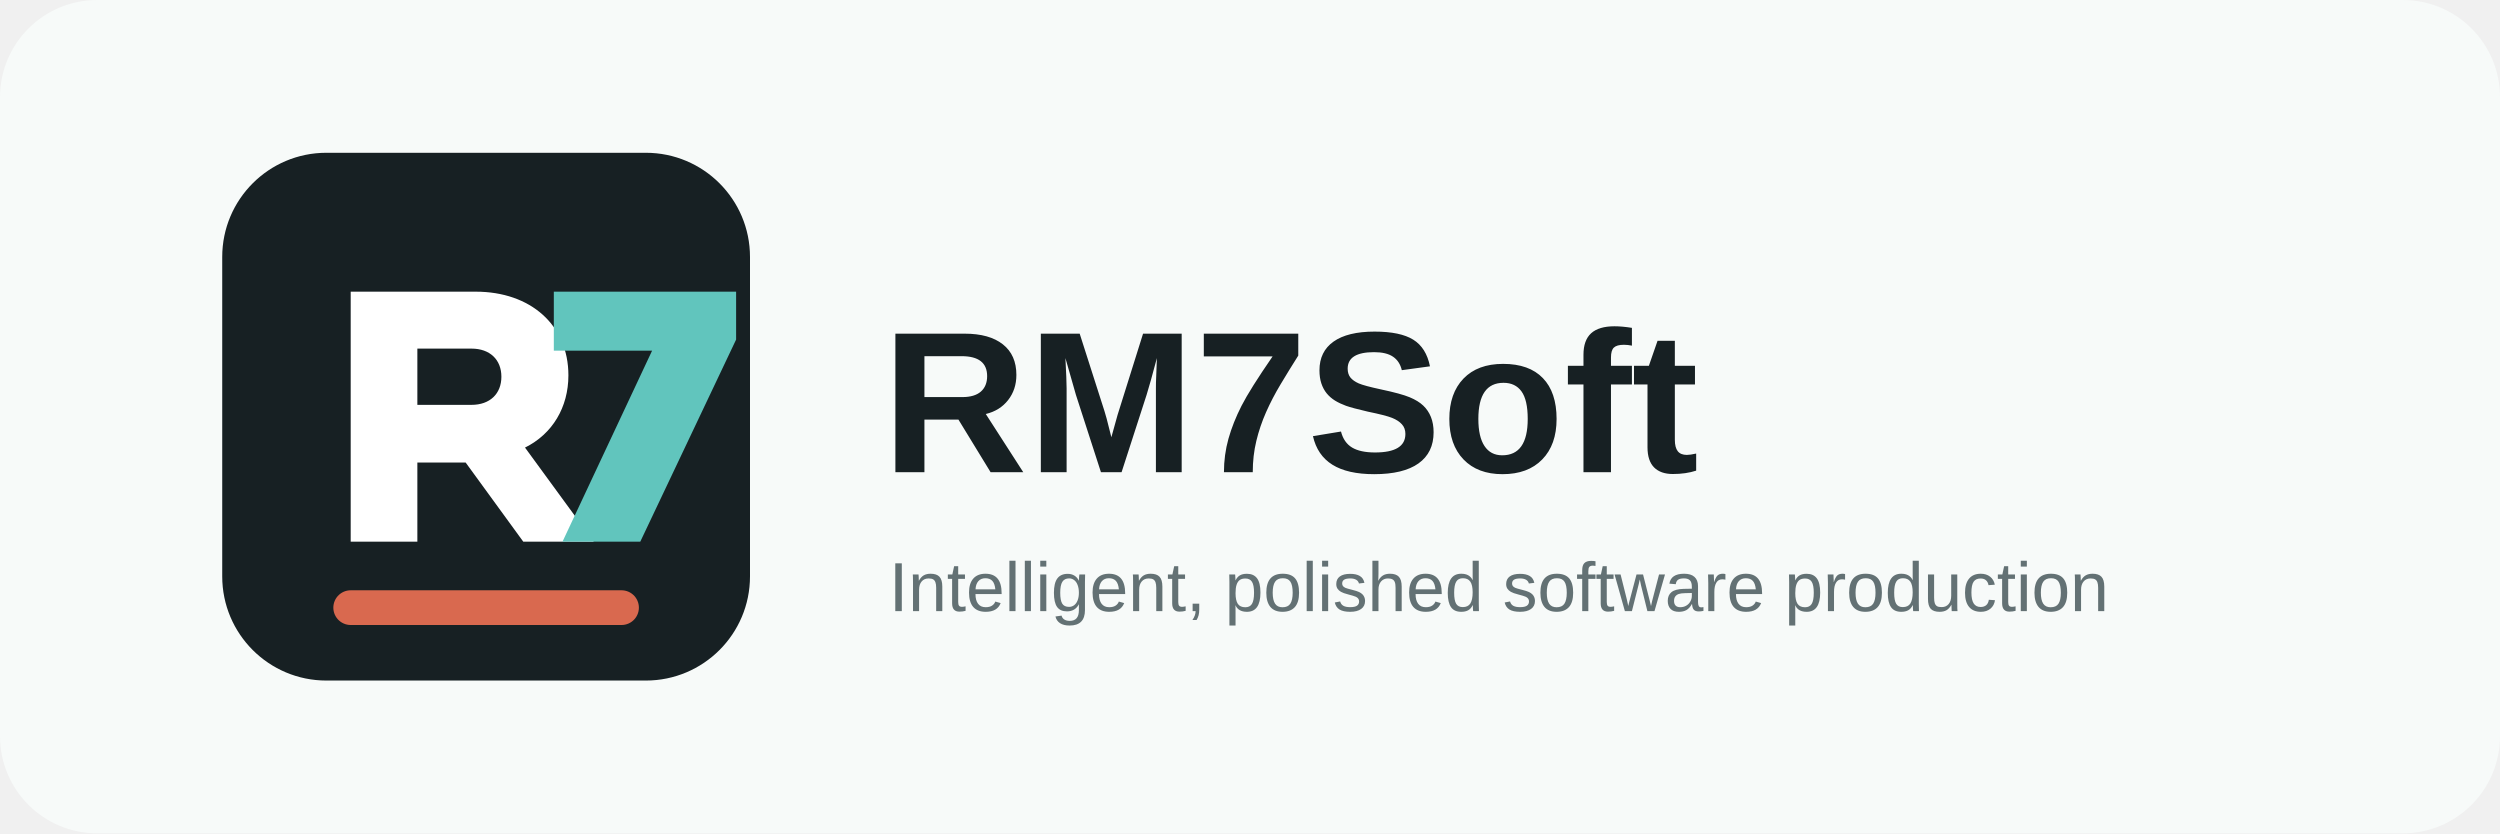
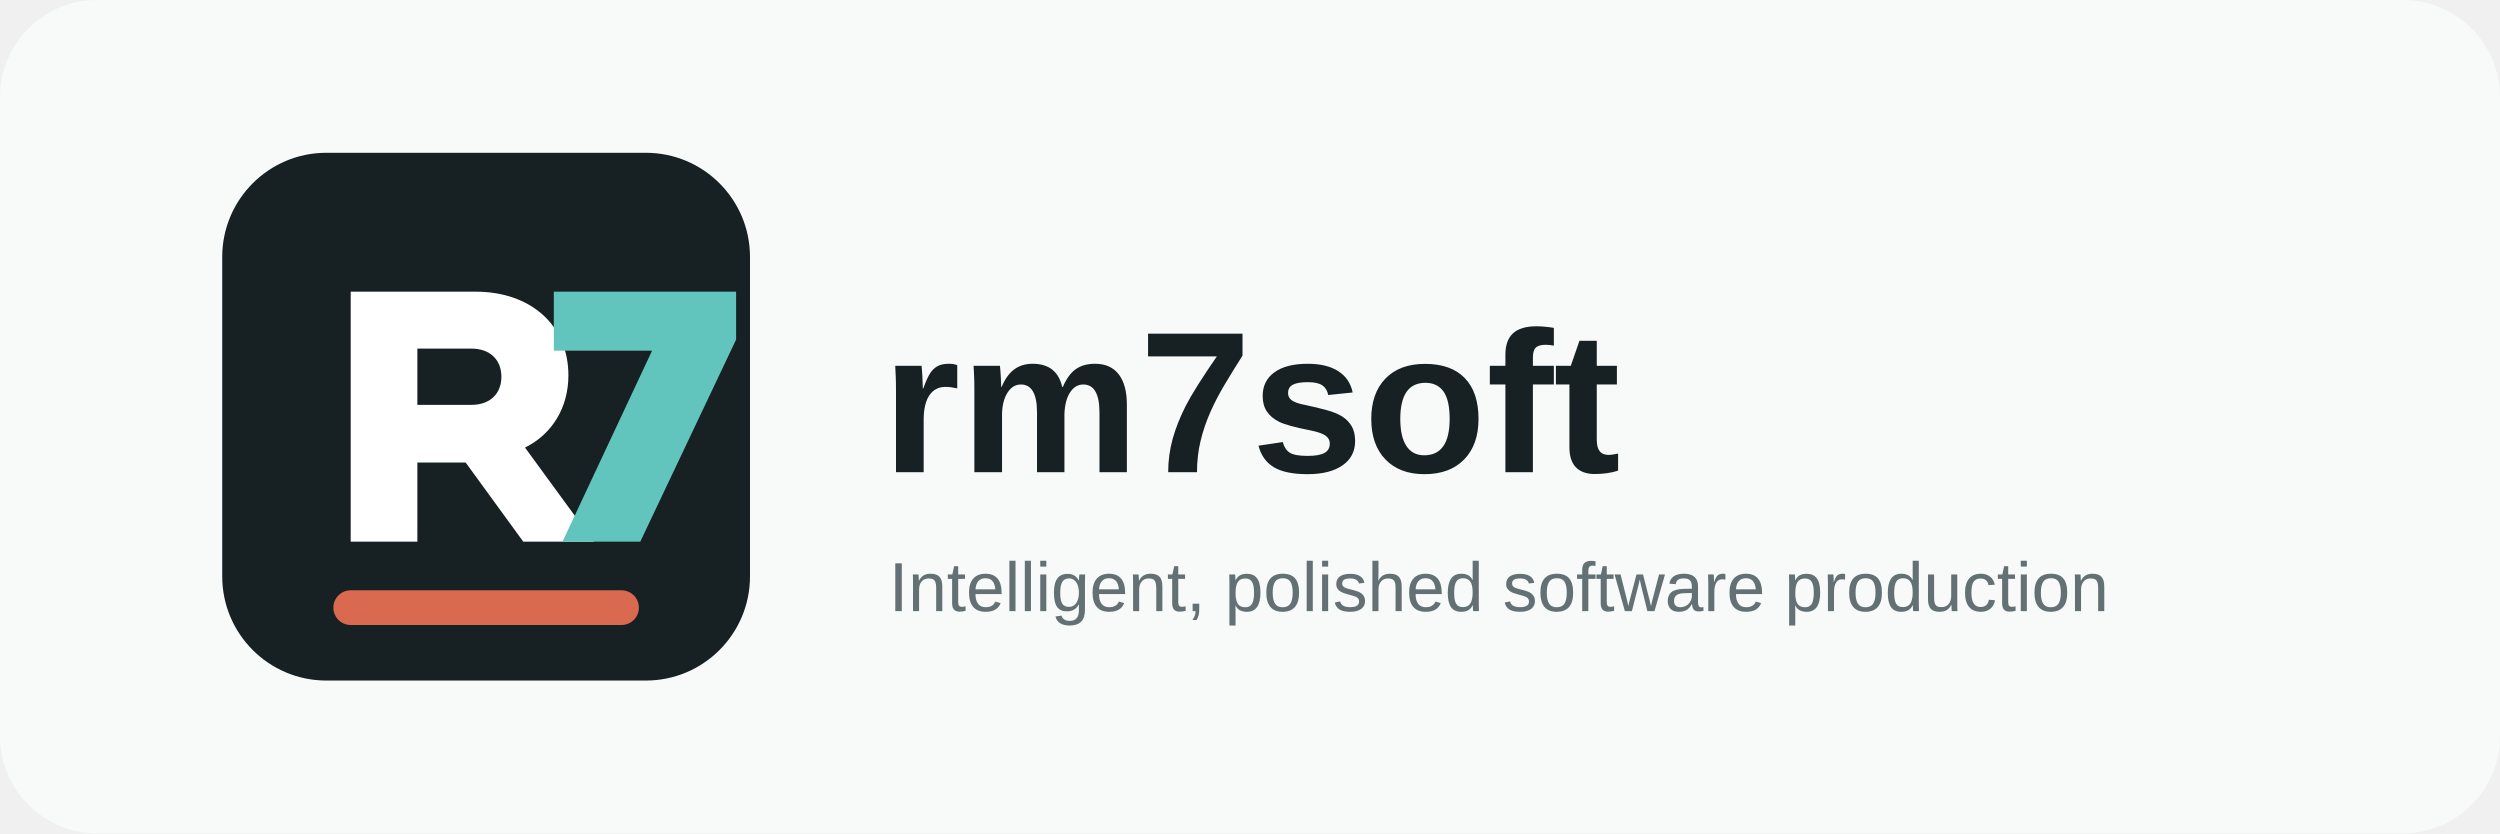
<svg xmlns="http://www.w3.org/2000/svg" viewBox="0 0 720 240" role="img" aria-labelledby="title desc">
  <rect width="720" height="240" rx="28" fill="#f7faf9" />
  <g transform="translate(64 44)">
    <rect width="152" height="152" rx="30" fill="#172023" />
    <path d="M37 112V40h36c15.8 0 26.7 9.6 26.7 24.1 0 9.2-4.6 16.9-12.5 20.8L107 112H86.7L70.1 89.2H56.2V112H37Zm19.2-39.4h15.6c5.3 0 8.6-3.2 8.6-8.1s-3.3-8.1-8.6-8.1H56.2v16.2Z" fill="#ffffff" />
    <path d="M98 112 123.8 57H95.5V40H148v13.8L120.4 112H98Z" fill="#61c5bd" />
    <path d="M37 131h78" stroke="#d9694f" stroke-width="10" stroke-linecap="round" />
  </g>
  <g transform="translate(254 78)">
-     <text x="0" y="58" fill="#172023" font-family="Arial, Helvetica, sans-serif" font-size="58" font-weight="700" letter-spacing="0">RM7Soft</text>
+     <text x="0" y="58" fill="#172023" font-family="Arial, Helvetica, sans-serif" font-size="58" font-weight="700" letter-spacing="0">rm7soft</text>
    <text x="2" y="98" fill="#637174" font-family="Arial, Helvetica, sans-serif" font-size="20" font-weight="400" letter-spacing="0">Intelligent, polished software production</text>
  </g>
</svg>
